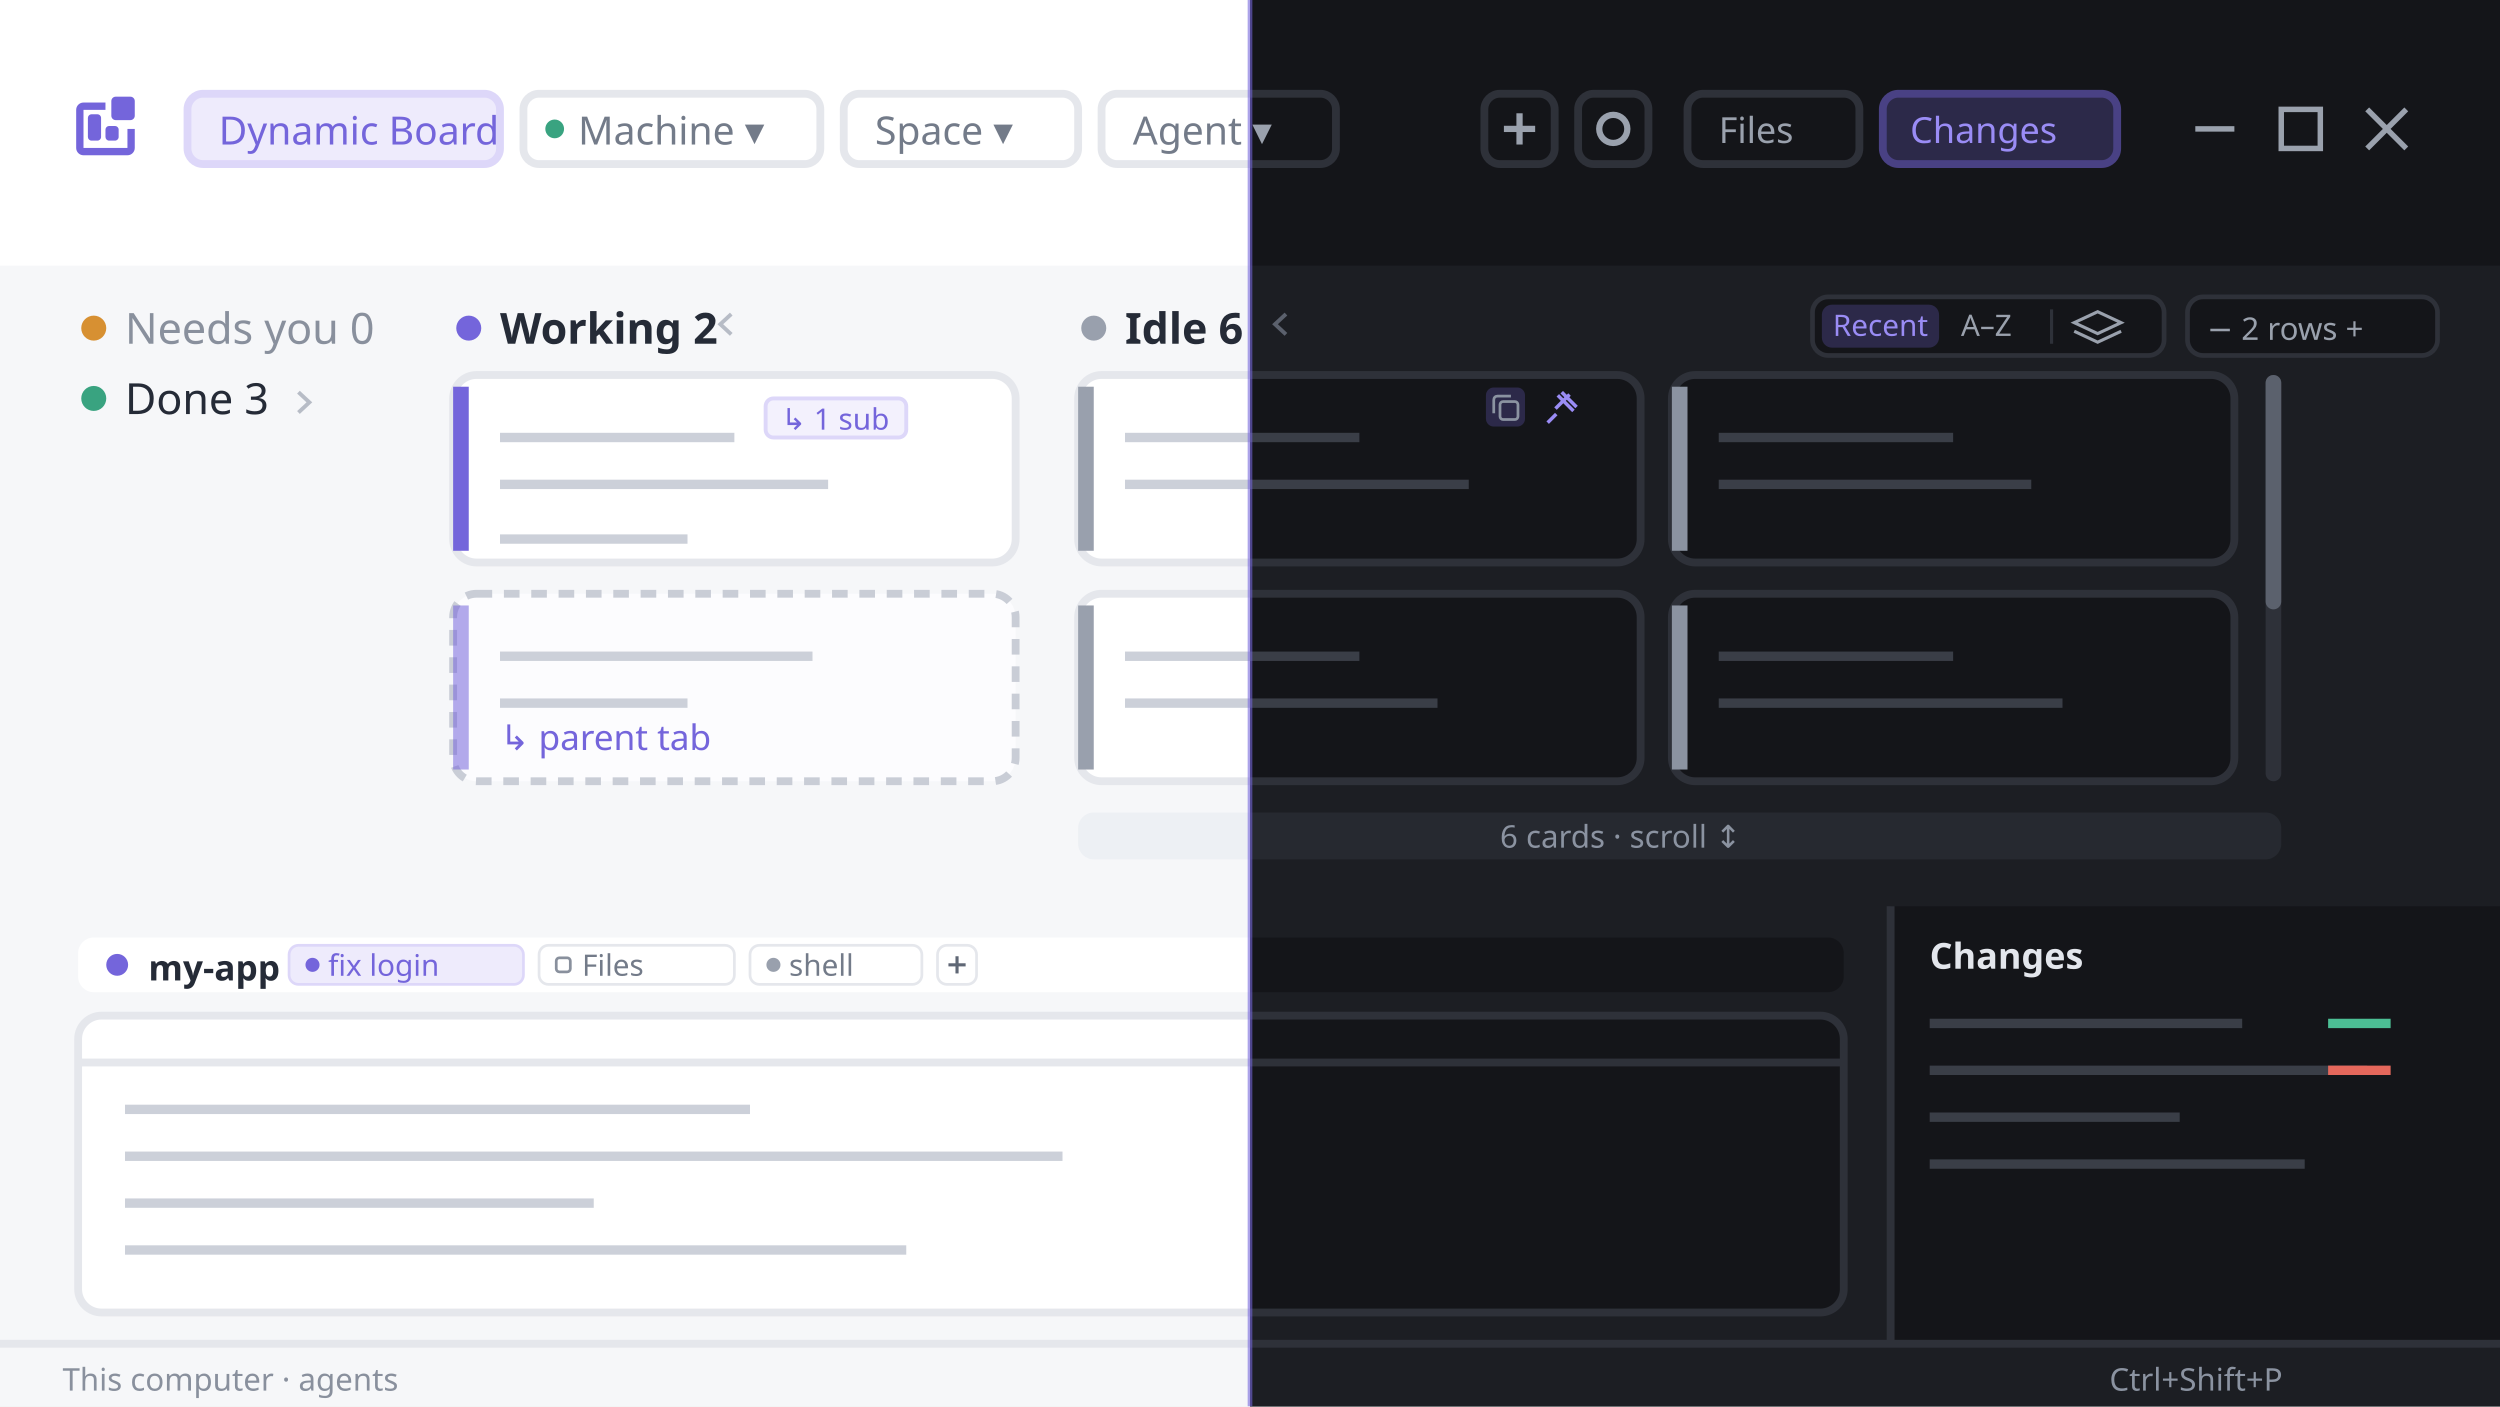
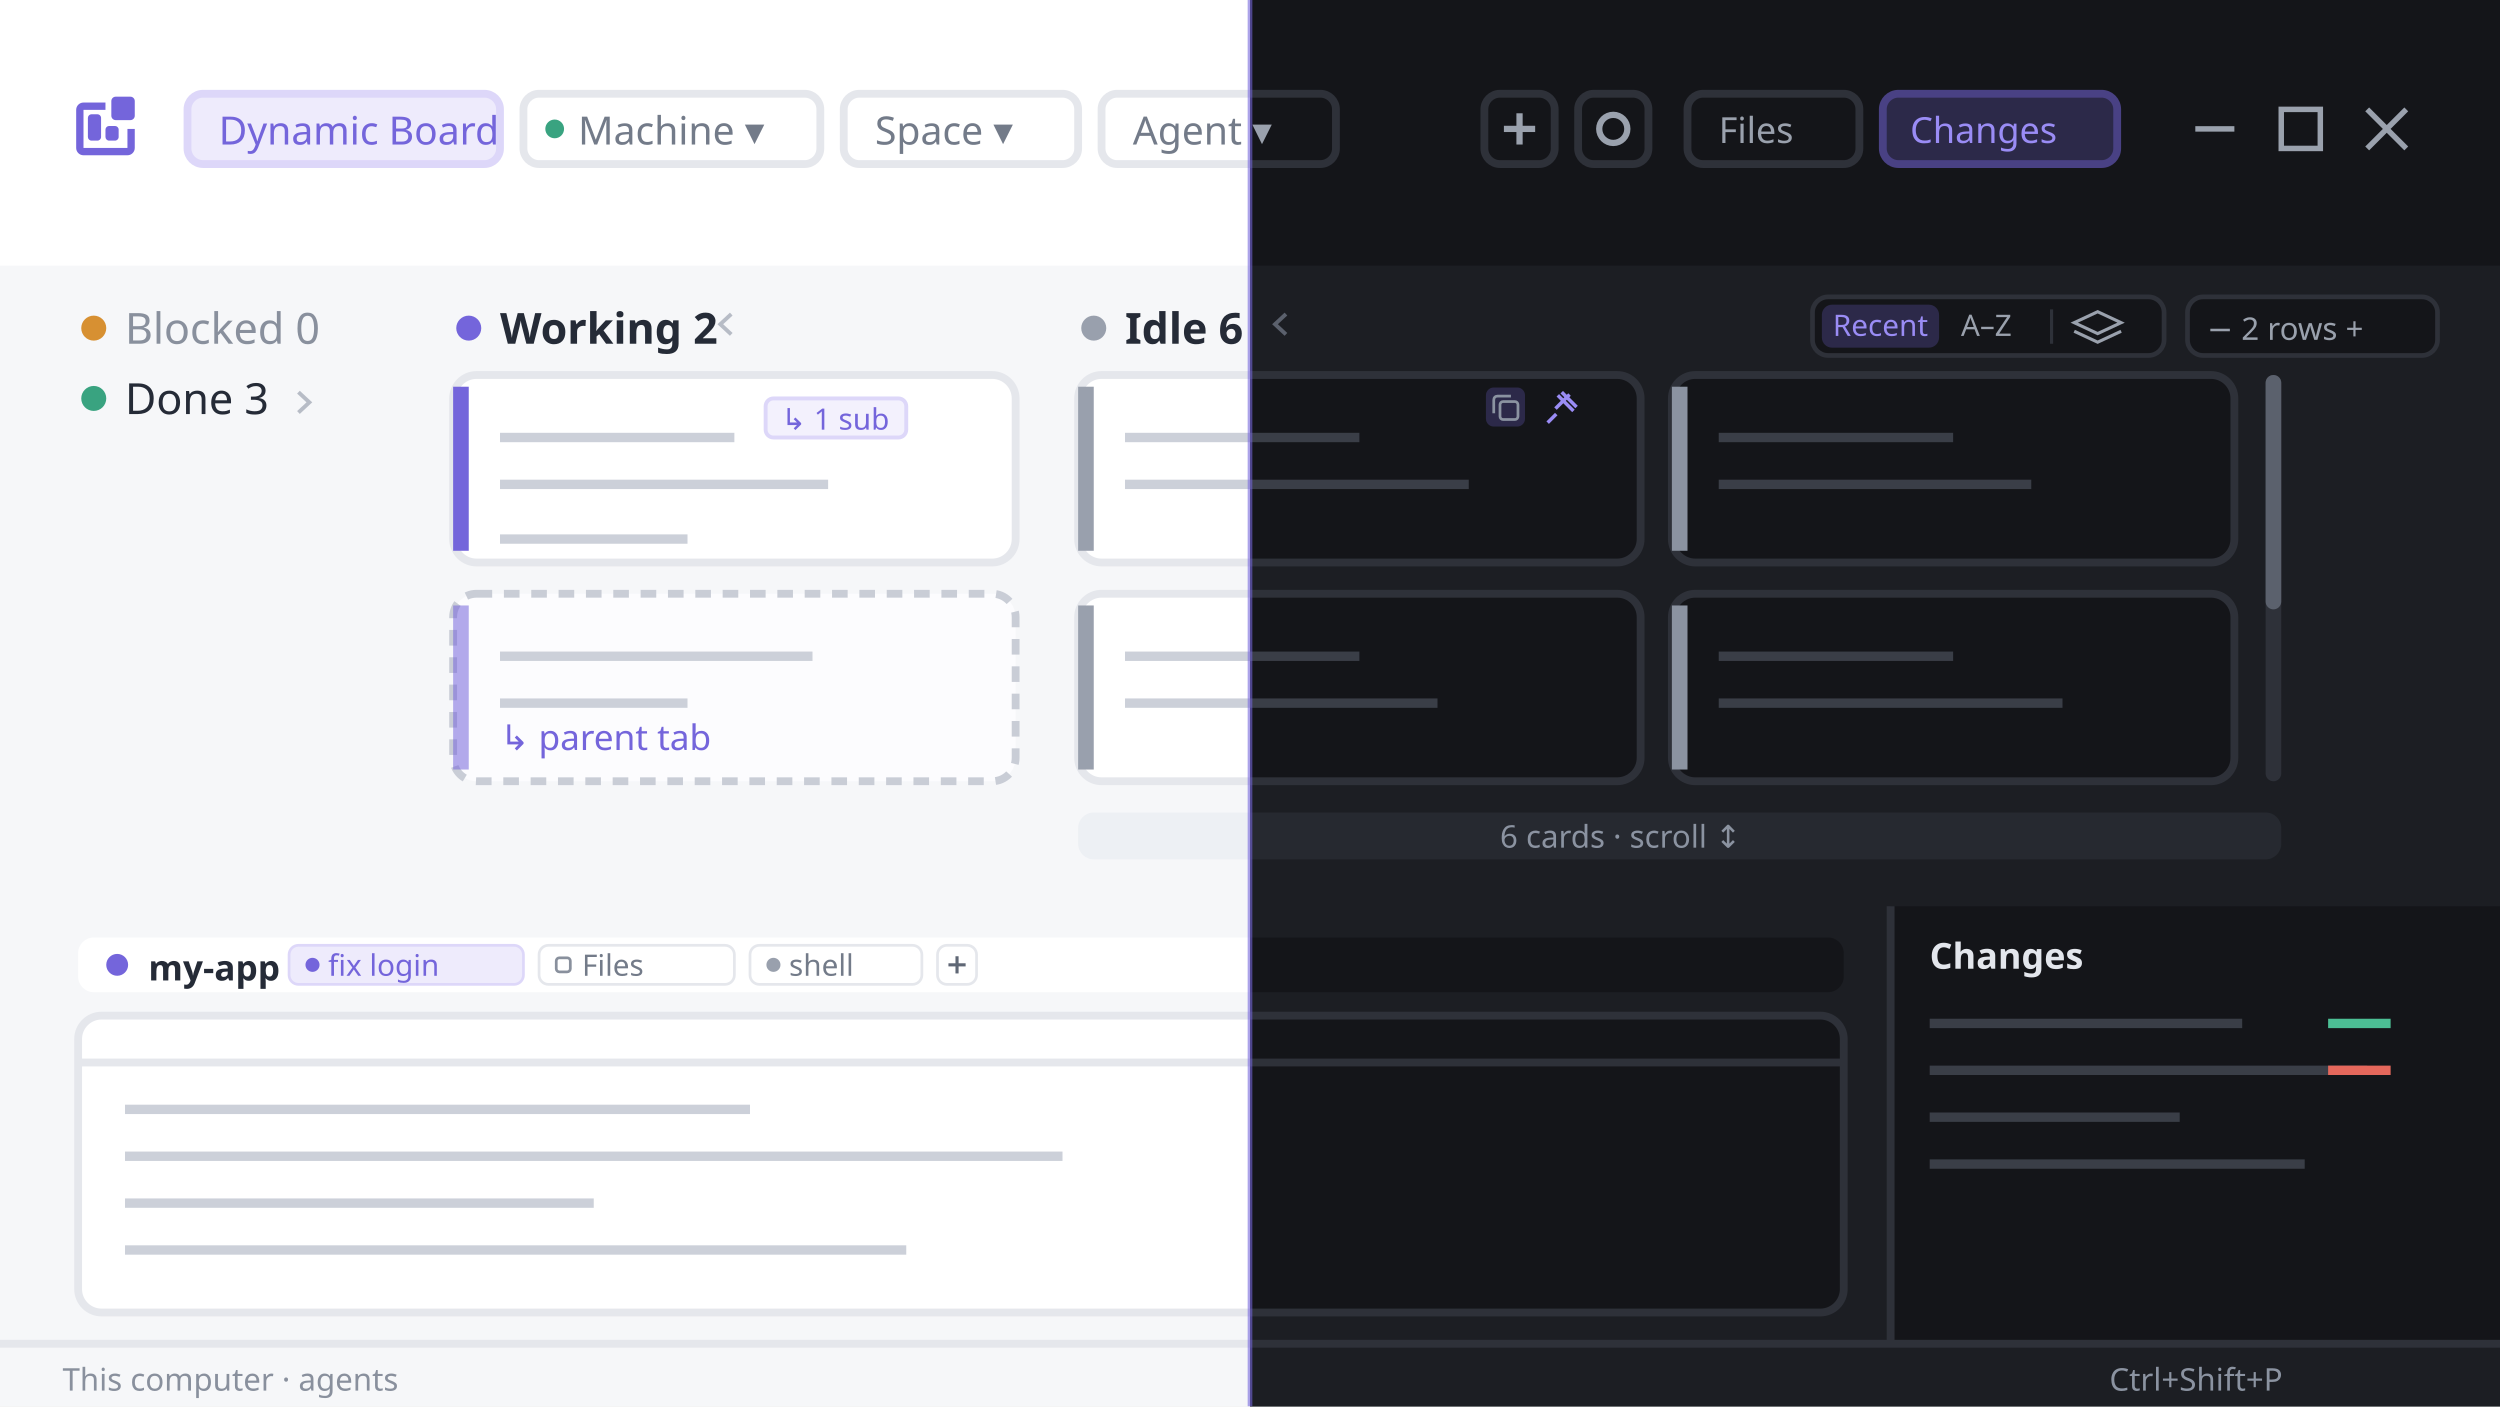
<svg xmlns="http://www.w3.org/2000/svg" width="320" height="180" viewBox="0 0 320 180">
  <defs>
    <clipPath id="light-half">
      <rect width="160" height="180" />
    </clipPath>
    <clipPath id="dark-half">
      <rect x="160" width="160" height="180" />
    </clipPath>
  </defs>
  <g clip-path="url(#light-half)">
    <rect width="320" height="180" fill="#f6f7f9" />
    <rect width="320" height="34" fill="#ffffff" />
    <g fill="#7465db" transform="translate(9 12) scale(0.375)">
      <path fill-rule="evenodd" d="M4.5 3A2.5 2.5 0 0 0 2 5.5v13A2.5 2.5 0 0 0 4.5 21h15a2.5 2.5 0 0 0 2.5-2.5V12h-2.5v6.5h-15v-13H12V3H4.5Z" />
      <rect x="6" y="7" width="4.5" height="9" rx="1.25" />
      <rect x="12" y="11" width="4.5" height="5" rx="1.25" />
      <path d="M14 2.5A1.5 1.5 0 0 1 15.5 1h5A1.5 1.5 0 0 1 22 2.5v5A1.5 1.5 0 0 1 20.5 9h-5A1.5 1.5 0 0 1 14 7.5v-5Z" />
    </g>
    <g font-family="sans-serif" font-size="5">
      <rect x="24" y="12" width="40" height="9" rx="2" fill="#eeebfc" stroke="#ddd7f9" />
      <text x="28" y="18.5" fill="#7465db">Dynamic Board</text>
      <rect x="67" y="12" width="38" height="9" rx="2" fill="#ffffff" stroke="#e5e7ec" />
      <circle cx="71" cy="16.5" r="1.2" fill="#39a380" />
      <text x="74" y="18.5" fill="#737b89">Machine ▾</text>
      <rect x="108" y="12" width="30" height="9" rx="2" fill="#ffffff" stroke="#e5e7ec" />
      <text x="112" y="18.5" fill="#737b89">Space ▾</text>
      <rect x="141" y="12" width="30" height="9" rx="2" fill="#ffffff" stroke="#e5e7ec" />
      <text x="145" y="18.5" fill="#737b89">Agent ▾</text>
    </g>
    <g fill="#ffffff" stroke="#e5e7ec">
      <rect x="190" y="12" width="9" height="9" rx="2" />
      <rect x="202" y="12" width="9" height="9" rx="2" />
    </g>
    <g stroke="#5f6775" stroke-width="0.8">
      <path d="M194.5 14.5v4m-2-2h4" />
    </g>
    <circle cx="206.5" cy="16.5" r="1.8" fill="none" stroke="#5f6775" stroke-width="0.8" />
    <g font-family="sans-serif" font-size="4.6" fill="#5f6775">
      <rect x="216" y="12" width="22" height="9" rx="2" fill="#ffffff" stroke="#e5e7ec" />
      <text x="220" y="18.3">Files</text>
      <rect x="241" y="12" width="30" height="9" rx="2" fill="#eeebfc" stroke="#ddd7f9" />
      <text x="244.5" y="18.3" fill="#7465db">Changes</text>
    </g>
    <g stroke="#5f6775" stroke-width="0.7" fill="none">
      <path d="M281 16.5h5" />
      <rect x="292" y="14" width="5" height="5" />
      <path d="M303 14l5 5m0-5l-5 5" />
    </g>
    <g font-family="sans-serif" font-size="5.5" fill="#89909d">
      <circle cx="12" cy="42" r="1.6" fill="#d79032" />
-       <text x="16" y="44">Needs you 0</text>
+       <text x="16" y="44">Blocked 0</text>
      <circle cx="12" cy="51" r="1.6" fill="#39a380" />
      <text x="16" y="53" fill="#252b37">Done 3</text>
    </g>
    <path d="M38.2 50.2l1.4 1.3-1.4 1.3" stroke="#b7bcc6" stroke-width="0.5" fill="none" />
    <rect x="232" y="38" width="45" height="7.5" rx="2" fill="#ffffff" stroke="#e5e7ec" stroke-width="0.6" />
    <rect x="233.2" y="39" width="15" height="5.5" rx="1.3" fill="#eeebfc" />
    <g font-family="sans-serif" font-size="3.8">
      <text x="234.6" y="43" fill="#7465db">Recent</text>
      <text x="251" y="43" fill="#5f6775">A–Z</text>
    </g>
    <path d="M262.6 39.6v4.4" stroke="#e5e7ec" stroke-width="0.4" />
    <g stroke="#5f6775" stroke-width="0.4" fill="none">
      <path d="M268.5 39.9l3 1.4-3 1.4-3-1.4z" />
      <path d="M265.5 42.4l3 1.4 3-1.4" />
    </g>
    <rect x="280" y="38" width="32" height="7.5" rx="2" fill="#ffffff" stroke="#e5e7ec" stroke-width="0.6" />
    <text x="282.5" y="43.5" font-family="sans-serif" font-size="4" fill="#5f6775">−  2 rows  +</text>
    <g font-family="sans-serif" font-size="5.5" font-weight="600" fill="#252b37">
      <circle cx="60" cy="42" r="1.6" fill="#7465db" />
      <text x="64" y="44">Working 2</text>
      <circle cx="140" cy="42" r="1.6" fill="#99a0ad" />
      <text x="144" y="44">Idle 6</text>
    </g>
    <g stroke="#b7bcc6" stroke-width="0.5" fill="none">
      <path d="M93.6 40.2l-1.4 1.3 1.4 1.3" />
      <path d="M164.6 40.2l-1.4 1.3 1.4 1.3" />
    </g>
    <rect x="58" y="48" width="72" height="24" rx="3" fill="#ffffff" stroke="#e5e7ec" />
    <path d="M59 49.5v21" stroke="#7465db" stroke-width="2" />
    <rect x="58" y="76" width="72" height="24" rx="3" fill="#fcfcfe" stroke="#c9cdd6" stroke-dasharray="2 1.5" />
    <path d="M59 77.5v21" stroke="#7465db" stroke-width="2" opacity="0.55" />
    <g font-family="sans-serif" font-size="4.5" fill="#7465db">
      <text x="64" y="96">↳ parent tab</text>
    </g>
    <rect x="98" y="51" width="18" height="5" rx="1" fill="#f3f1fd" stroke="#ddd7f9" stroke-width="0.5" />
    <text x="100" y="55" font-family="sans-serif" font-size="3.8" fill="#7465db">↳ 1 sub</text>
    <g fill="#ffffff" stroke="#e5e7ec">
      <rect x="138" y="48" width="72" height="24" rx="3" />
      <rect x="214" y="48" width="72" height="24" rx="3" />
      <rect x="138" y="76" width="72" height="24" rx="3" />
      <rect x="214" y="76" width="72" height="24" rx="3" />
    </g>
    <g stroke="#99a0ad" stroke-width="2">
      <path d="M139 49.5v21m0 7v21m76-49v21m0 7v21" />
    </g>
    <rect x="190.2" y="49.6" width="5" height="5" rx="1" fill="#eeebfc" />
    <g stroke="#89909d" stroke-width="0.35" fill="none">
      <rect x="192" y="51.4" width="2.3" height="2.3" rx="0.4" />
      <path d="M191.2 52.9v-1.7c0-.3.2-.5.5-.5h1.7" />
    </g>
    <g stroke="#7465db" stroke-width="0.45" fill="none">
      <path d="M199.4 50.6l2 2m-1.5-2.4l1.9 1.9m-2.6 .9l-1.1 1.1" />
      <path d="M199.1 52.3l1.8-1.8" />
    </g>
    <rect x="290" y="48" width="2" height="52" rx="1" fill="#e5e7ec" />
    <rect x="290" y="48" width="2" height="30" rx="1" fill="#b7bcc6" />
    <rect x="138" y="104" width="154" height="6" rx="2" fill="#edf0f4" />
    <text x="192" y="108.5" font-family="sans-serif" font-size="4" fill="#99a0ad">6 cards · scroll ↕</text>
    <g stroke="#ccd0d9" stroke-width="1.2">
      <path d="M64 56h30m-30 6h42m-42 7h24" />
      <path d="M64 84h40m-40 6h24" />
      <path d="M144 56h30m-30 6h44M220 56h30m-30 6h40M144 84h30m-30 6h40M220 84h30m-30 6h44" />
    </g>
    <rect x="0" y="116" width="320" height="64" fill="#f6f7f9" />
    <rect x="10" y="120" width="226" height="7" rx="2" fill="#ffffff" />
    <circle cx="15" cy="123.5" r="1.4" fill="#7465db" />
    <text x="19" y="125.5" font-family="sans-serif" font-size="4.5" font-weight="600" fill="#252b37">my-app</text>
    <g font-family="sans-serif" font-size="3.8">
      <rect x="37" y="121" width="30" height="5" rx="1.2" fill="#eeebfc" stroke="#ddd7f9" stroke-width="0.35" />
      <circle cx="40" cy="123.5" r="0.9" fill="#7465db" />
      <text x="42" y="124.9" fill="#7465db">fix login</text>
      <rect x="69" y="121" width="25" height="5" rx="1.2" fill="#ffffff" stroke="#e5e7ec" stroke-width="0.35" />
      <rect x="71.2" y="122.6" width="1.8" height="1.8" rx="0.4" fill="none" stroke="#89909d" stroke-width="0.35" />
      <text x="74.5" y="124.9" fill="#737b89">Files</text>
      <rect x="96" y="121" width="22" height="5" rx="1.2" fill="#ffffff" stroke="#e5e7ec" stroke-width="0.35" />
      <circle cx="99" cy="123.5" r="0.9" fill="#99a0ad" />
      <text x="101" y="124.9" fill="#737b89">shell</text>
    </g>
    <rect x="120" y="121" width="5" height="5" rx="1.2" fill="#ffffff" stroke="#e5e7ec" stroke-width="0.35" />
    <path d="M122.5 122.4v2.2m-1.1-1.1h2.2" stroke="#5f6775" stroke-width="0.4" />
    <rect x="10" y="130" width="226" height="38" rx="3" fill="#ffffff" stroke="#e5e7ec" />
    <path d="M10 136h226" stroke="#e5e7ec" />
    <g stroke="#ccd0d9" stroke-width="1.2">
      <path d="M16 142h80m-80 6h120m-120 6h60m-60 6h100" />
    </g>
    <rect x="242" y="116" width="78" height="56" fill="#ffffff" />
    <path d="M242 116v56" stroke="#e5e7ec" />
    <text x="247" y="124" font-family="sans-serif" font-size="4.6" font-weight="600" fill="#252b37">Changes</text>
    <g stroke="#ccd0d9" stroke-width="1.2">
      <path d="M247 131h40m-40 6h56m-56 6h32m-32 6h48" />
    </g>
    <g stroke-width="1.2">
      <path d="M298 131h8" stroke="#39a380" />
      <path d="M298 137h8" stroke="#c2493d" />
    </g>
    <rect x="0" y="172" width="320" height="8" fill="#f6f7f9" />
    <path d="M0 172h320" stroke="#e5e7ec" />
    <g font-family="sans-serif" font-size="4" fill="#89909d">
      <text x="8" y="178">This computer · agents</text>
      <text x="270" y="178">Ctrl+Shift+P</text>
    </g>
  </g>
  <g clip-path="url(#dark-half)">
    <rect width="320" height="180" fill="#1c1e23" />
    <rect width="320" height="34" fill="#141519" />
    <g fill="#9a8cf5" transform="translate(9 12) scale(0.375)">
      <path fill-rule="evenodd" d="M4.5 3A2.5 2.5 0 0 0 2 5.5v13A2.5 2.5 0 0 0 4.5 21h15a2.5 2.5 0 0 0 2.5-2.5V12h-2.5v6.5h-15v-13H12V3H4.5Z" />
      <rect x="6" y="7" width="4.5" height="9" rx="1.25" />
      <rect x="12" y="11" width="4.5" height="5" rx="1.25" />
      <path d="M14 2.5A1.5 1.5 0 0 1 15.5 1h5A1.5 1.5 0 0 1 22 2.5v5A1.5 1.5 0 0 1 20.5 9h-5A1.5 1.5 0 0 1 14 7.5v-5Z" />
    </g>
    <g font-family="sans-serif" font-size="5">
      <rect x="24" y="12" width="40" height="9" rx="2" fill="#2c2949" stroke="#494184" />
      <text x="28" y="18.5" fill="#9a8cf5">Dynamic Board</text>
      <rect x="67" y="12" width="38" height="9" rx="2" fill="#141519" stroke="#2e3139" />
      <circle cx="71" cy="16.5" r="1.2" fill="#4cbf95" />
      <text x="74" y="18.5" fill="#9aa1ad">Machine ▾</text>
      <rect x="108" y="12" width="30" height="9" rx="2" fill="#141519" stroke="#2e3139" />
      <text x="112" y="18.5" fill="#9aa1ad">Space ▾</text>
      <rect x="141" y="12" width="30" height="9" rx="2" fill="#141519" stroke="#2e3139" />
      <text x="145" y="18.5" fill="#9aa1ad">Agent ▾</text>
    </g>
    <g fill="#141519" stroke="#2e3139">
      <rect x="190" y="12" width="9" height="9" rx="2" />
      <rect x="202" y="12" width="9" height="9" rx="2" />
    </g>
    <g stroke="#9aa1ad" stroke-width="0.8">
      <path d="M194.5 14.5v4m-2-2h4" />
    </g>
    <circle cx="206.5" cy="16.5" r="1.8" fill="none" stroke="#9aa1ad" stroke-width="0.8" />
    <g font-family="sans-serif" font-size="4.6" fill="#9aa1ad">
      <rect x="216" y="12" width="22" height="9" rx="2" fill="#141519" stroke="#2e3139" />
      <text x="220" y="18.3">Files</text>
      <rect x="241" y="12" width="30" height="9" rx="2" fill="#2c2949" stroke="#494184" />
      <text x="244.5" y="18.3" fill="#9a8cf5">Changes</text>
    </g>
    <g stroke="#9aa1ad" stroke-width="0.7" fill="none">
      <path d="M281 16.5h5" />
      <rect x="292" y="14" width="5" height="5" />
      <path d="M303 14l5 5m0-5l-5 5" />
    </g>
    <g font-family="sans-serif" font-size="5.5" fill="#8b93a1">
      <circle cx="12" cy="42" r="1.6" fill="#e0a24a" />
-       <text x="16" y="44">Needs you 0</text>
+       <text x="16" y="44">Blocked 0</text>
      <circle cx="12" cy="51" r="1.6" fill="#4cbf95" />
      <text x="16" y="53" fill="#e3e6ec">Done 3</text>
    </g>
    <path d="M38.2 50.2l1.4 1.3-1.4 1.3" stroke="#5b616d" stroke-width="0.5" fill="none" />
    <rect x="232" y="38" width="45" height="7.5" rx="2" fill="#141519" stroke="#2e3139" stroke-width="0.6" />
    <rect x="233.2" y="39" width="15" height="5.5" rx="1.3" fill="#2c2949" />
    <g font-family="sans-serif" font-size="3.8">
      <text x="234.6" y="43" fill="#9a8cf5">Recent</text>
      <text x="251" y="43" fill="#9aa1ad">A–Z</text>
    </g>
    <path d="M262.6 39.6v4.4" stroke="#2e3139" stroke-width="0.4" />
    <g stroke="#9aa1ad" stroke-width="0.4" fill="none">
      <path d="M268.5 39.9l3 1.4-3 1.4-3-1.4z" />
      <path d="M265.5 42.4l3 1.4 3-1.4" />
    </g>
    <rect x="280" y="38" width="32" height="7.5" rx="2" fill="#141519" stroke="#2e3139" stroke-width="0.6" />
    <text x="282.5" y="43.5" font-family="sans-serif" font-size="4" fill="#9aa1ad">−  2 rows  +</text>
    <g font-family="sans-serif" font-size="5.5" font-weight="600" fill="#e3e6ec">
      <circle cx="60" cy="42" r="1.6" fill="#9a8cf5" />
      <text x="64" y="44">Working 2</text>
      <circle cx="140" cy="42" r="1.6" fill="#8b93a1" />
      <text x="144" y="44">Idle 6</text>
    </g>
    <g stroke="#5b616d" stroke-width="0.5" fill="none">
      <path d="M93.6 40.2l-1.4 1.3 1.4 1.3" />
      <path d="M164.6 40.2l-1.4 1.3 1.4 1.3" />
    </g>
    <rect x="58" y="48" width="72" height="24" rx="3" fill="#141519" stroke="#2e3139" />
    <path d="M59 49.5v21" stroke="#9a8cf5" stroke-width="2" />
    <rect x="58" y="76" width="72" height="24" rx="3" fill="#1a1c21" stroke="#3d414b" stroke-dasharray="2 1.5" />
    <path d="M59 77.5v21" stroke="#9a8cf5" stroke-width="2" opacity="0.55" />
    <g font-family="sans-serif" font-size="4.5" fill="#9a8cf5">
      <text x="64" y="96">↳ parent tab</text>
    </g>
    <rect x="98" y="51" width="18" height="5" rx="1" fill="#222136" stroke="#494184" stroke-width="0.5" />
    <text x="100" y="55" font-family="sans-serif" font-size="3.8" fill="#9a8cf5">↳ 1 sub</text>
    <g fill="#141519" stroke="#2e3139">
      <rect x="138" y="48" width="72" height="24" rx="3" />
      <rect x="214" y="48" width="72" height="24" rx="3" />
      <rect x="138" y="76" width="72" height="24" rx="3" />
      <rect x="214" y="76" width="72" height="24" rx="3" />
    </g>
    <g stroke="#8b93a1" stroke-width="2">
      <path d="M139 49.5v21m0 7v21m76-49v21m0 7v21" />
    </g>
    <rect x="190.2" y="49.6" width="5" height="5" rx="1" fill="#2c2949" />
    <g stroke="#8b93a1" stroke-width="0.35" fill="none">
      <rect x="192" y="51.4" width="2.3" height="2.3" rx="0.4" />
      <path d="M191.2 52.9v-1.7c0-.3.2-.5.5-.5h1.7" />
    </g>
    <g stroke="#9a8cf5" stroke-width="0.45" fill="none">
      <path d="M199.4 50.6l2 2m-1.5-2.4l1.9 1.9m-2.6 .9l-1.1 1.1" />
      <path d="M199.1 52.3l1.8-1.8" />
    </g>
    <rect x="290" y="48" width="2" height="52" rx="1" fill="#2e3139" />
    <rect x="290" y="48" width="2" height="30" rx="1" fill="#5b616d" />
    <rect x="138" y="104" width="154" height="6" rx="2" fill="#262930" />
    <text x="192" y="108.5" font-family="sans-serif" font-size="4" fill="#8b93a1">6 cards · scroll ↕</text>
    <g stroke="#3a3e47" stroke-width="1.2">
      <path d="M64 56h30m-30 6h42m-42 7h24" />
      <path d="M64 84h40m-40 6h24" />
      <path d="M144 56h30m-30 6h44M220 56h30m-30 6h40M144 84h30m-30 6h40M220 84h30m-30 6h44" />
    </g>
    <rect x="0" y="116" width="320" height="64" fill="#1c1e23" />
    <rect x="10" y="120" width="226" height="7" rx="2" fill="#141519" />
    <circle cx="15" cy="123.5" r="1.4" fill="#9a8cf5" />
    <text x="19" y="125.5" font-family="sans-serif" font-size="4.5" font-weight="600" fill="#e3e6ec">my-app</text>
    <g font-family="sans-serif" font-size="3.8">
      <rect x="37" y="121" width="30" height="5" rx="1.2" fill="#2c2949" stroke="#494184" stroke-width="0.35" />
      <circle cx="40" cy="123.5" r="0.9" fill="#9a8cf5" />
      <text x="42" y="124.9" fill="#9a8cf5">fix login</text>
      <rect x="69" y="121" width="25" height="5" rx="1.2" fill="#141519" stroke="#2e3139" stroke-width="0.35" />
      <rect x="71.2" y="122.6" width="1.8" height="1.8" rx="0.4" fill="none" stroke="#8b93a1" stroke-width="0.35" />
      <text x="74.5" y="124.9" fill="#9aa1ad">Files</text>
      <rect x="96" y="121" width="22" height="5" rx="1.2" fill="#141519" stroke="#2e3139" stroke-width="0.35" />
      <circle cx="99" cy="123.5" r="0.9" fill="#8b93a1" />
      <text x="101" y="124.9" fill="#9aa1ad">shell</text>
    </g>
    <rect x="120" y="121" width="5" height="5" rx="1.2" fill="#141519" stroke="#2e3139" stroke-width="0.35" />
    <path d="M122.5 122.4v2.2m-1.1-1.1h2.2" stroke="#9aa1ad" stroke-width="0.4" />
    <rect x="10" y="130" width="226" height="38" rx="3" fill="#141519" stroke="#2e3139" />
    <path d="M10 136h226" stroke="#2e3139" />
    <g stroke="#3a3e47" stroke-width="1.2">
      <path d="M16 142h80m-80 6h120m-120 6h60m-60 6h100" />
    </g>
    <rect x="242" y="116" width="78" height="56" fill="#141519" />
    <path d="M242 116v56" stroke="#2e3139" />
    <text x="247" y="124" font-family="sans-serif" font-size="4.6" font-weight="600" fill="#e3e6ec">Changes</text>
    <g stroke="#3a3e47" stroke-width="1.2">
      <path d="M247 131h40m-40 6h56m-56 6h32m-32 6h48" />
    </g>
    <g stroke-width="1.2">
      <path d="M298 131h8" stroke="#4cbf95" />
      <path d="M298 137h8" stroke="#e5675b" />
    </g>
    <rect x="0" y="172" width="320" height="8" fill="#1c1e23" />
    <path d="M0 172h320" stroke="#2e3139" />
    <g font-family="sans-serif" font-size="4" fill="#8b93a1">
      <text x="8" y="178">This computer · agents</text>
      <text x="270" y="178">Ctrl+Shift+P</text>
    </g>
  </g>
  <path d="M160 0v180" stroke="#7465db" stroke-width="0.6" opacity="0.6" />
</svg>
